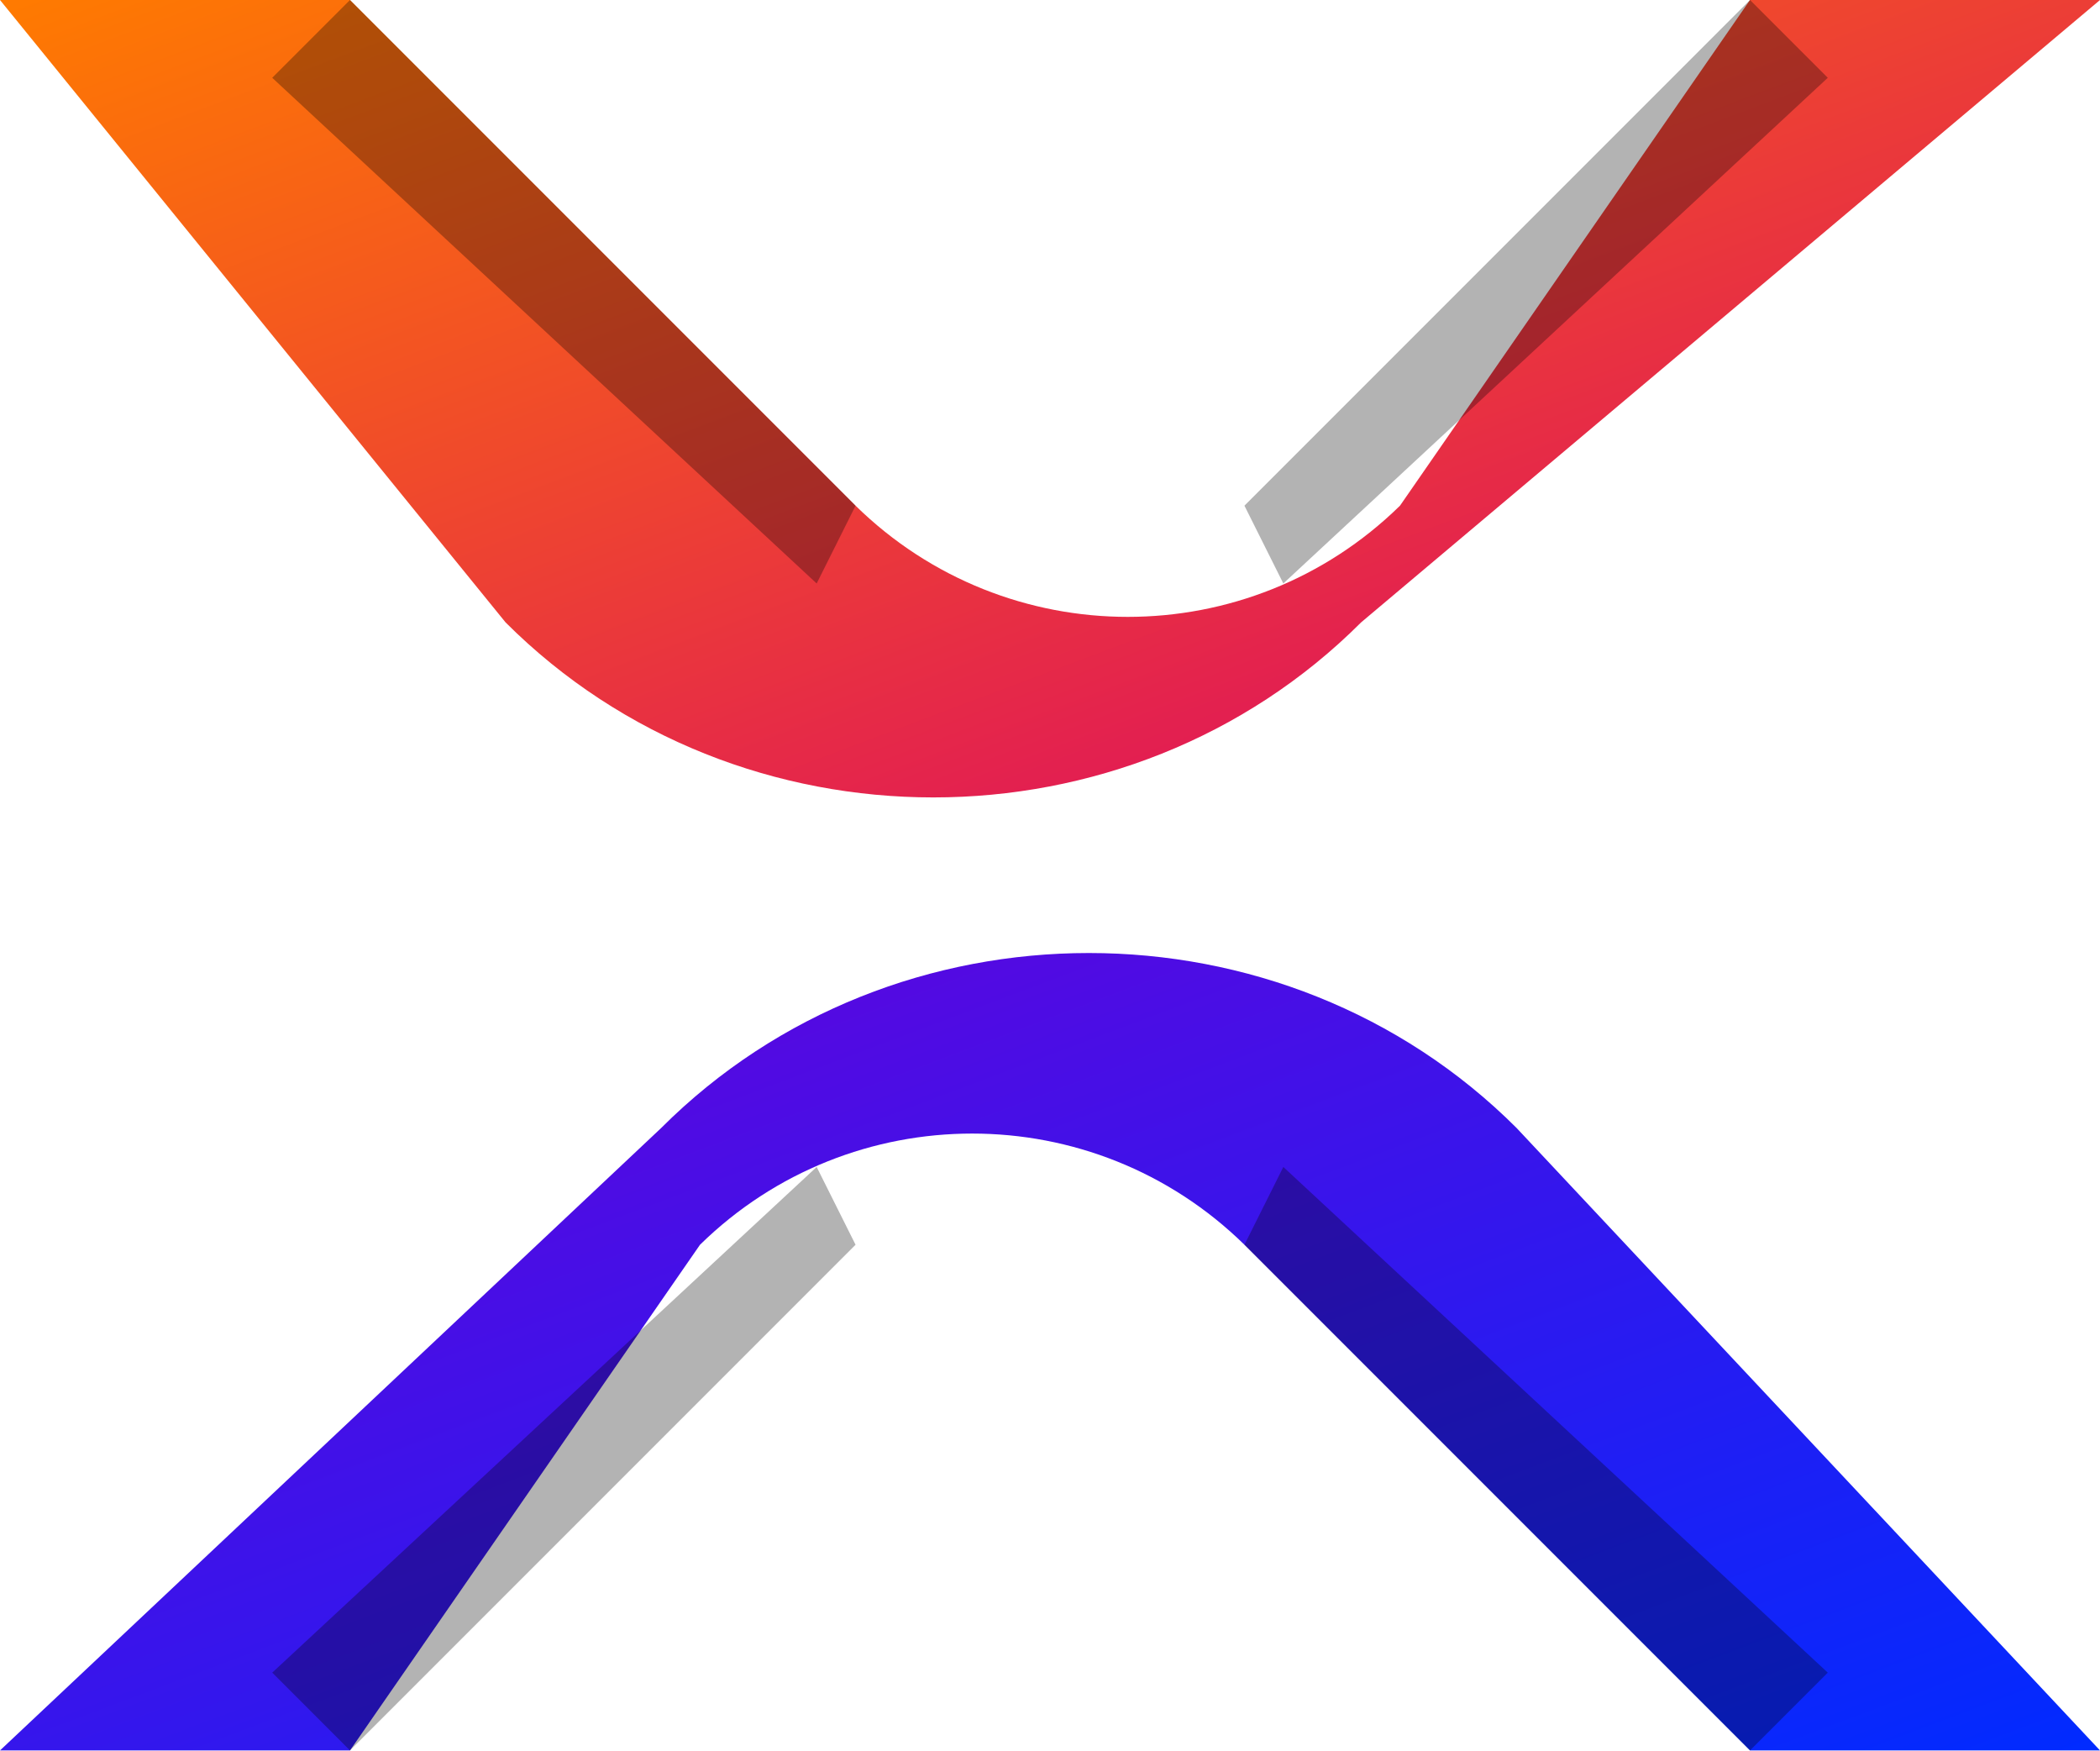
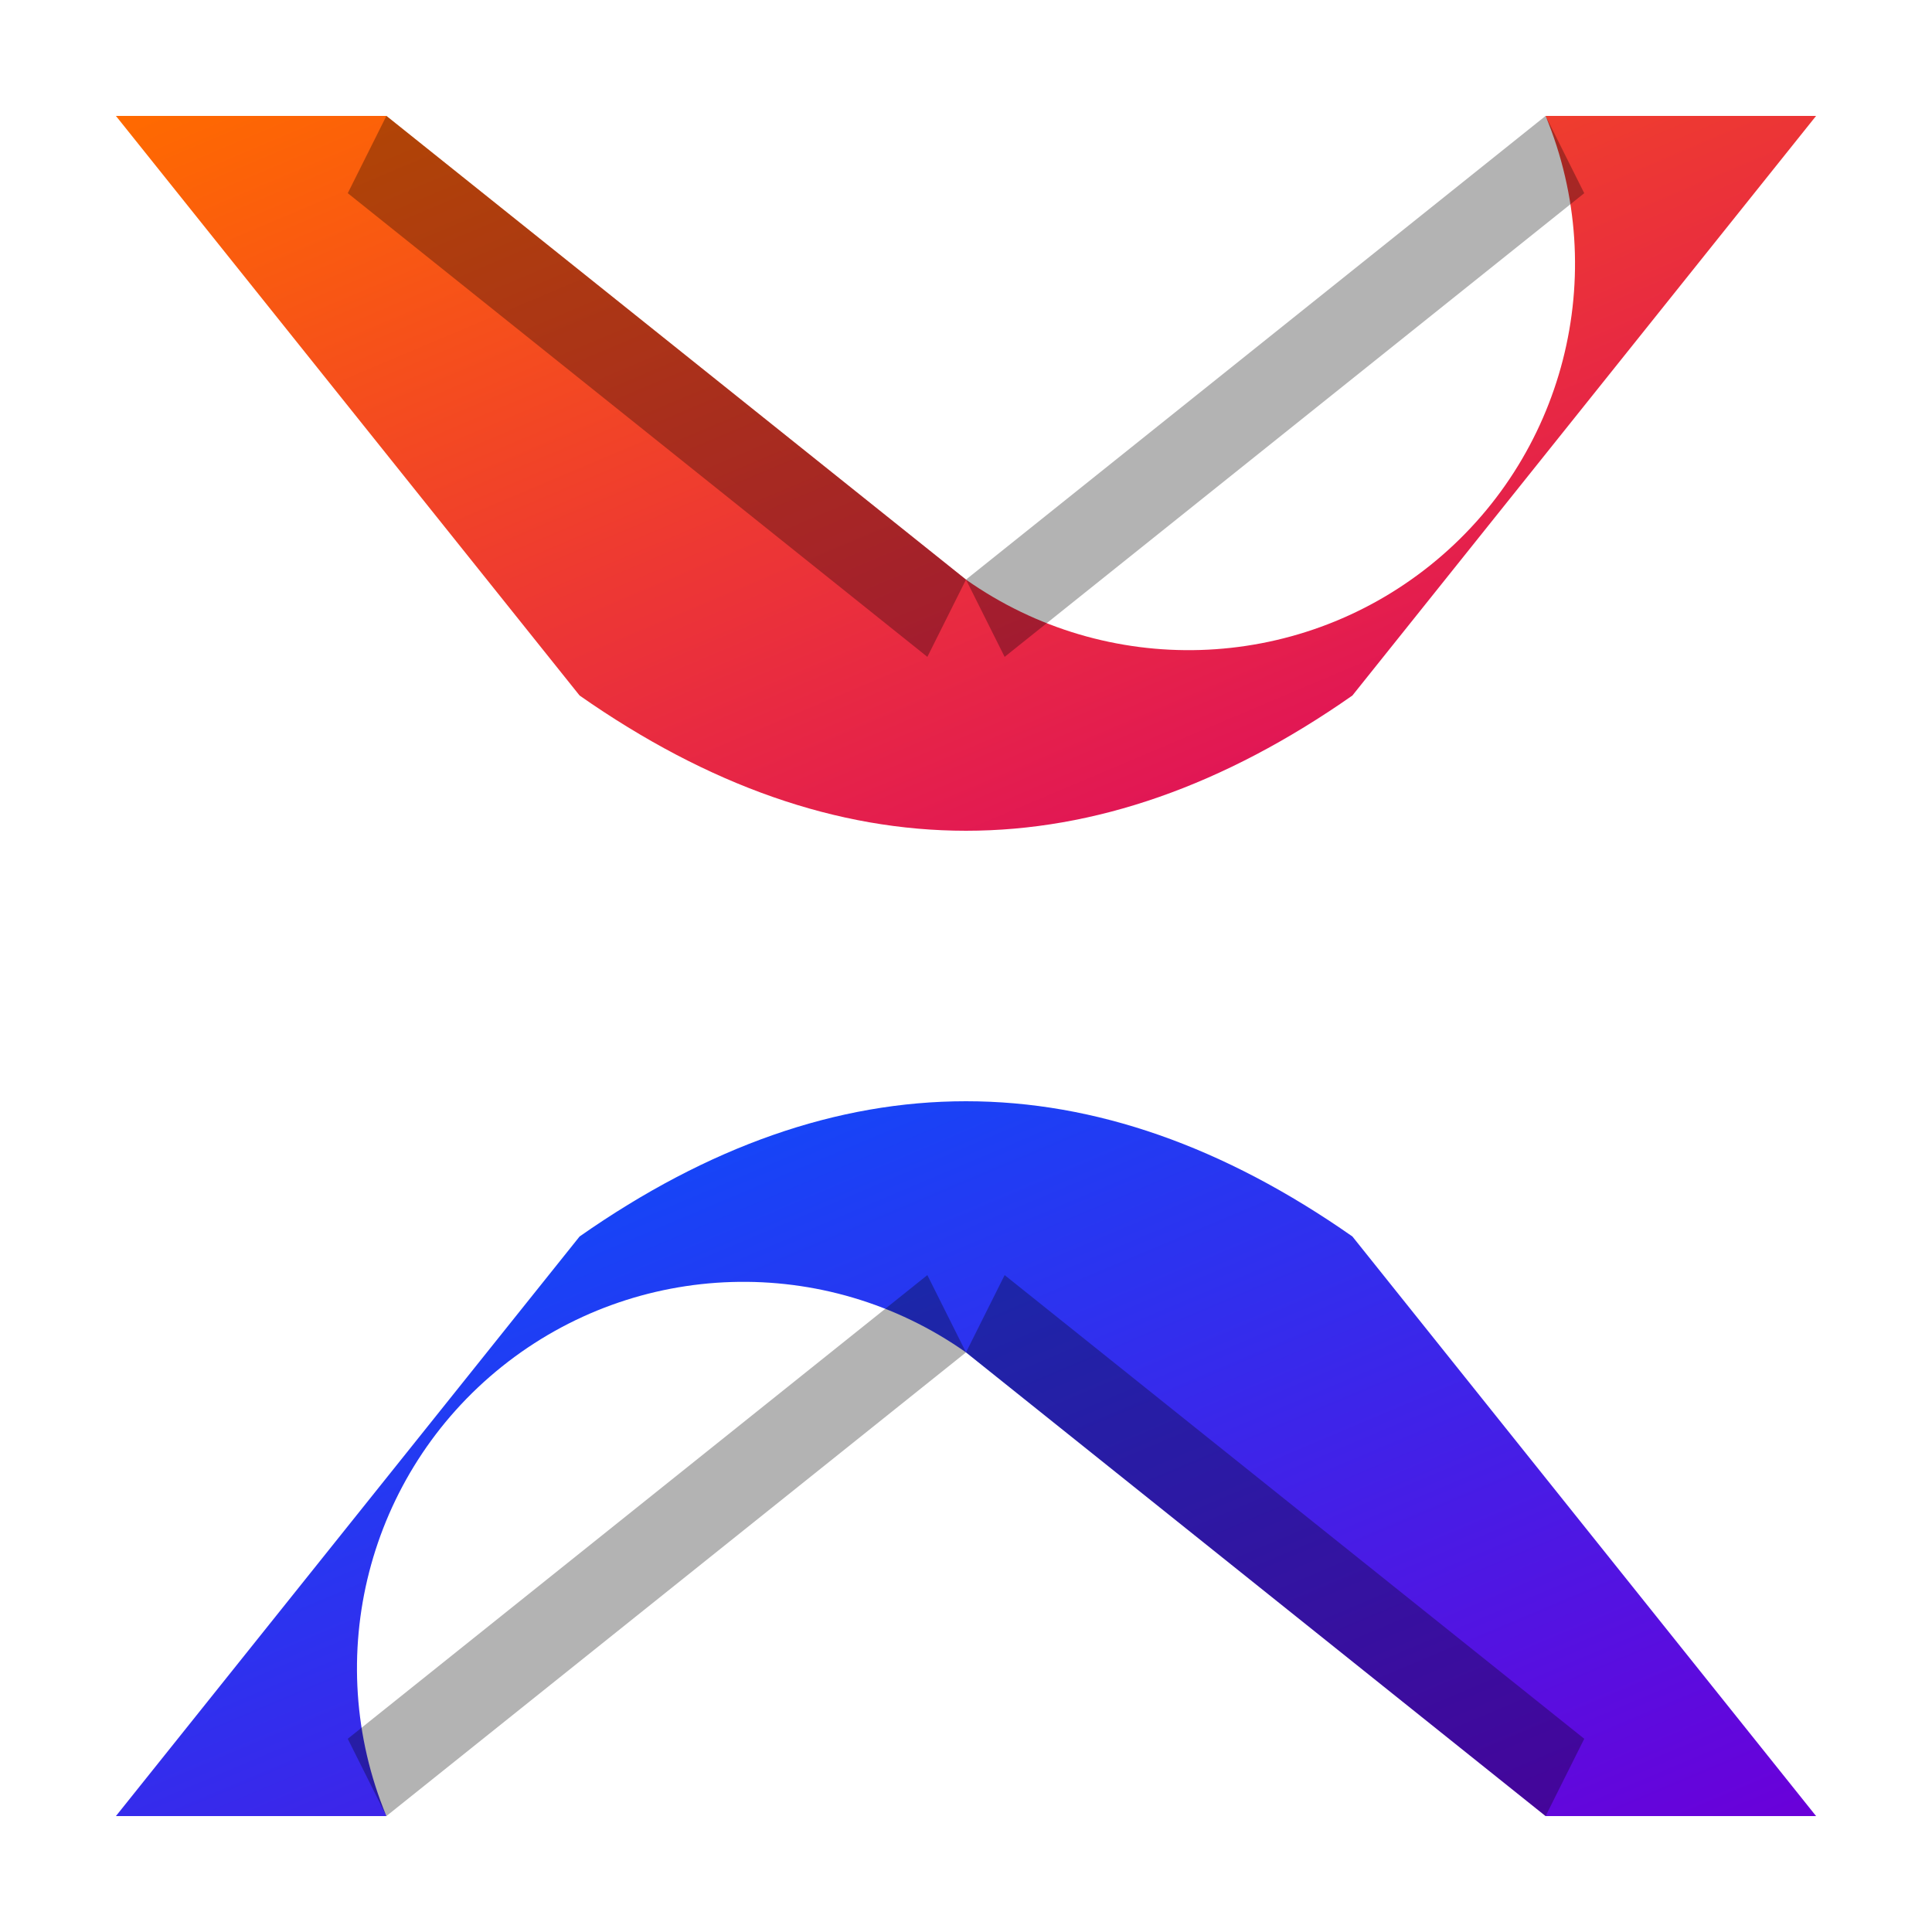
- <svg xmlns="http://www.w3.org/2000/svg" viewBox="0 0 540 450">
+ <svg xmlns="http://www.w3.org/2000/svg" viewBox="0 0 500 500">
  <defs>
-     <linearGradient id="gradient1" x1="0%" y1="0%" x2="100%" y2="100%">
-       <stop offset="0%" style="stop-color:#FF7B00; stop-opacity:1" />
+     <linearGradient id="grad1" x1="0%" y1="0%" x2="100%" y2="100%">
+       <stop offset="0%" style="stop-color:#FF6A00; stop-opacity:1" />
      <stop offset="100%" style="stop-color:#D9006C; stop-opacity:1" />
    </linearGradient>
-     <linearGradient id="gradient2" x1="0%" y1="0%" x2="100%" y2="100%">
-       <stop offset="0%" style="stop-color:#6C00D9; stop-opacity:1" />
-       <stop offset="100%" style="stop-color:#002BFF; stop-opacity:1" />
+     <linearGradient id="grad2" x1="0%" y1="0%" x2="100%" y2="100%">
+       <stop offset="0%" style="stop-color:#0057FF; stop-opacity:1" />
+       <stop offset="100%" style="stop-color:#6A00D9; stop-opacity:1" />
    </linearGradient>
  </defs>
-   <path fill="url(#gradient1)" d="M450,0h90L350,160c-60,60-160,60-220,0L0,0H90L220,130a100,100,0,0,0,140,0Z">
-     <animateTransform attributeName="transform" type="scale" values="1 1; 1.05 1.05; 1 1" dur="1.2s" repeatCount="indefinite" />
+   <path fill="url(#grad1)" d="M400,30 H470 L350,180 Q250,250 150,180 L30,30 H100 L250,150 A100,100 0,0,0,400,30 Z">
+     <animateTransform attributeName="transform" type="scale" values="1 1; 1.03 1.03; 1 1" dur="1s" repeatCount="indefinite" />
  </path>
-   <path fill="url(#gradient2)" d="M90,450H0L170,290c60-60,160-60,220,0L540,450H450L320,320a100,100,0,0,0-140,0Z">
-     <animateTransform attributeName="transform" type="scale" values="1 1; 1.05 1.05; 1 1" dur="1.2s" repeatCount="indefinite" />
+   <path fill="url(#grad2)" d="M100,470 H30 L150,320 Q250,250 350,320 L470,470 H400 L250,350 A100,100 0,0,0,100,470 Z">
+     <animateTransform attributeName="transform" type="scale" values="1 1; 1.03 1.03; 1 1" dur="1s" repeatCount="indefinite" />
  </path>
  <g opacity="0.3">
-     <polygon fill="#000000" points="90,0 220,130 210,150 70,20" />
-     <polygon fill="#000000" points="450,0 320,130 330,150 470,20" />
-     <polygon fill="#000000" points="90,450 220,320 210,300 70,430" />
-     <polygon fill="#000000" points="450,450 320,320 330,300 470,430" />
+     <polygon fill="#000000" points="100,30 250,150 240,170 90,50" />
+     <polygon fill="#000000" points="400,30 250,150 260,170 410,50" />
+     <polygon fill="#000000" points="100,470 250,350 240,330 90,450" />
+     <polygon fill="#000000" points="400,470 250,350 260,330 410,450" />
  </g>
</svg>
